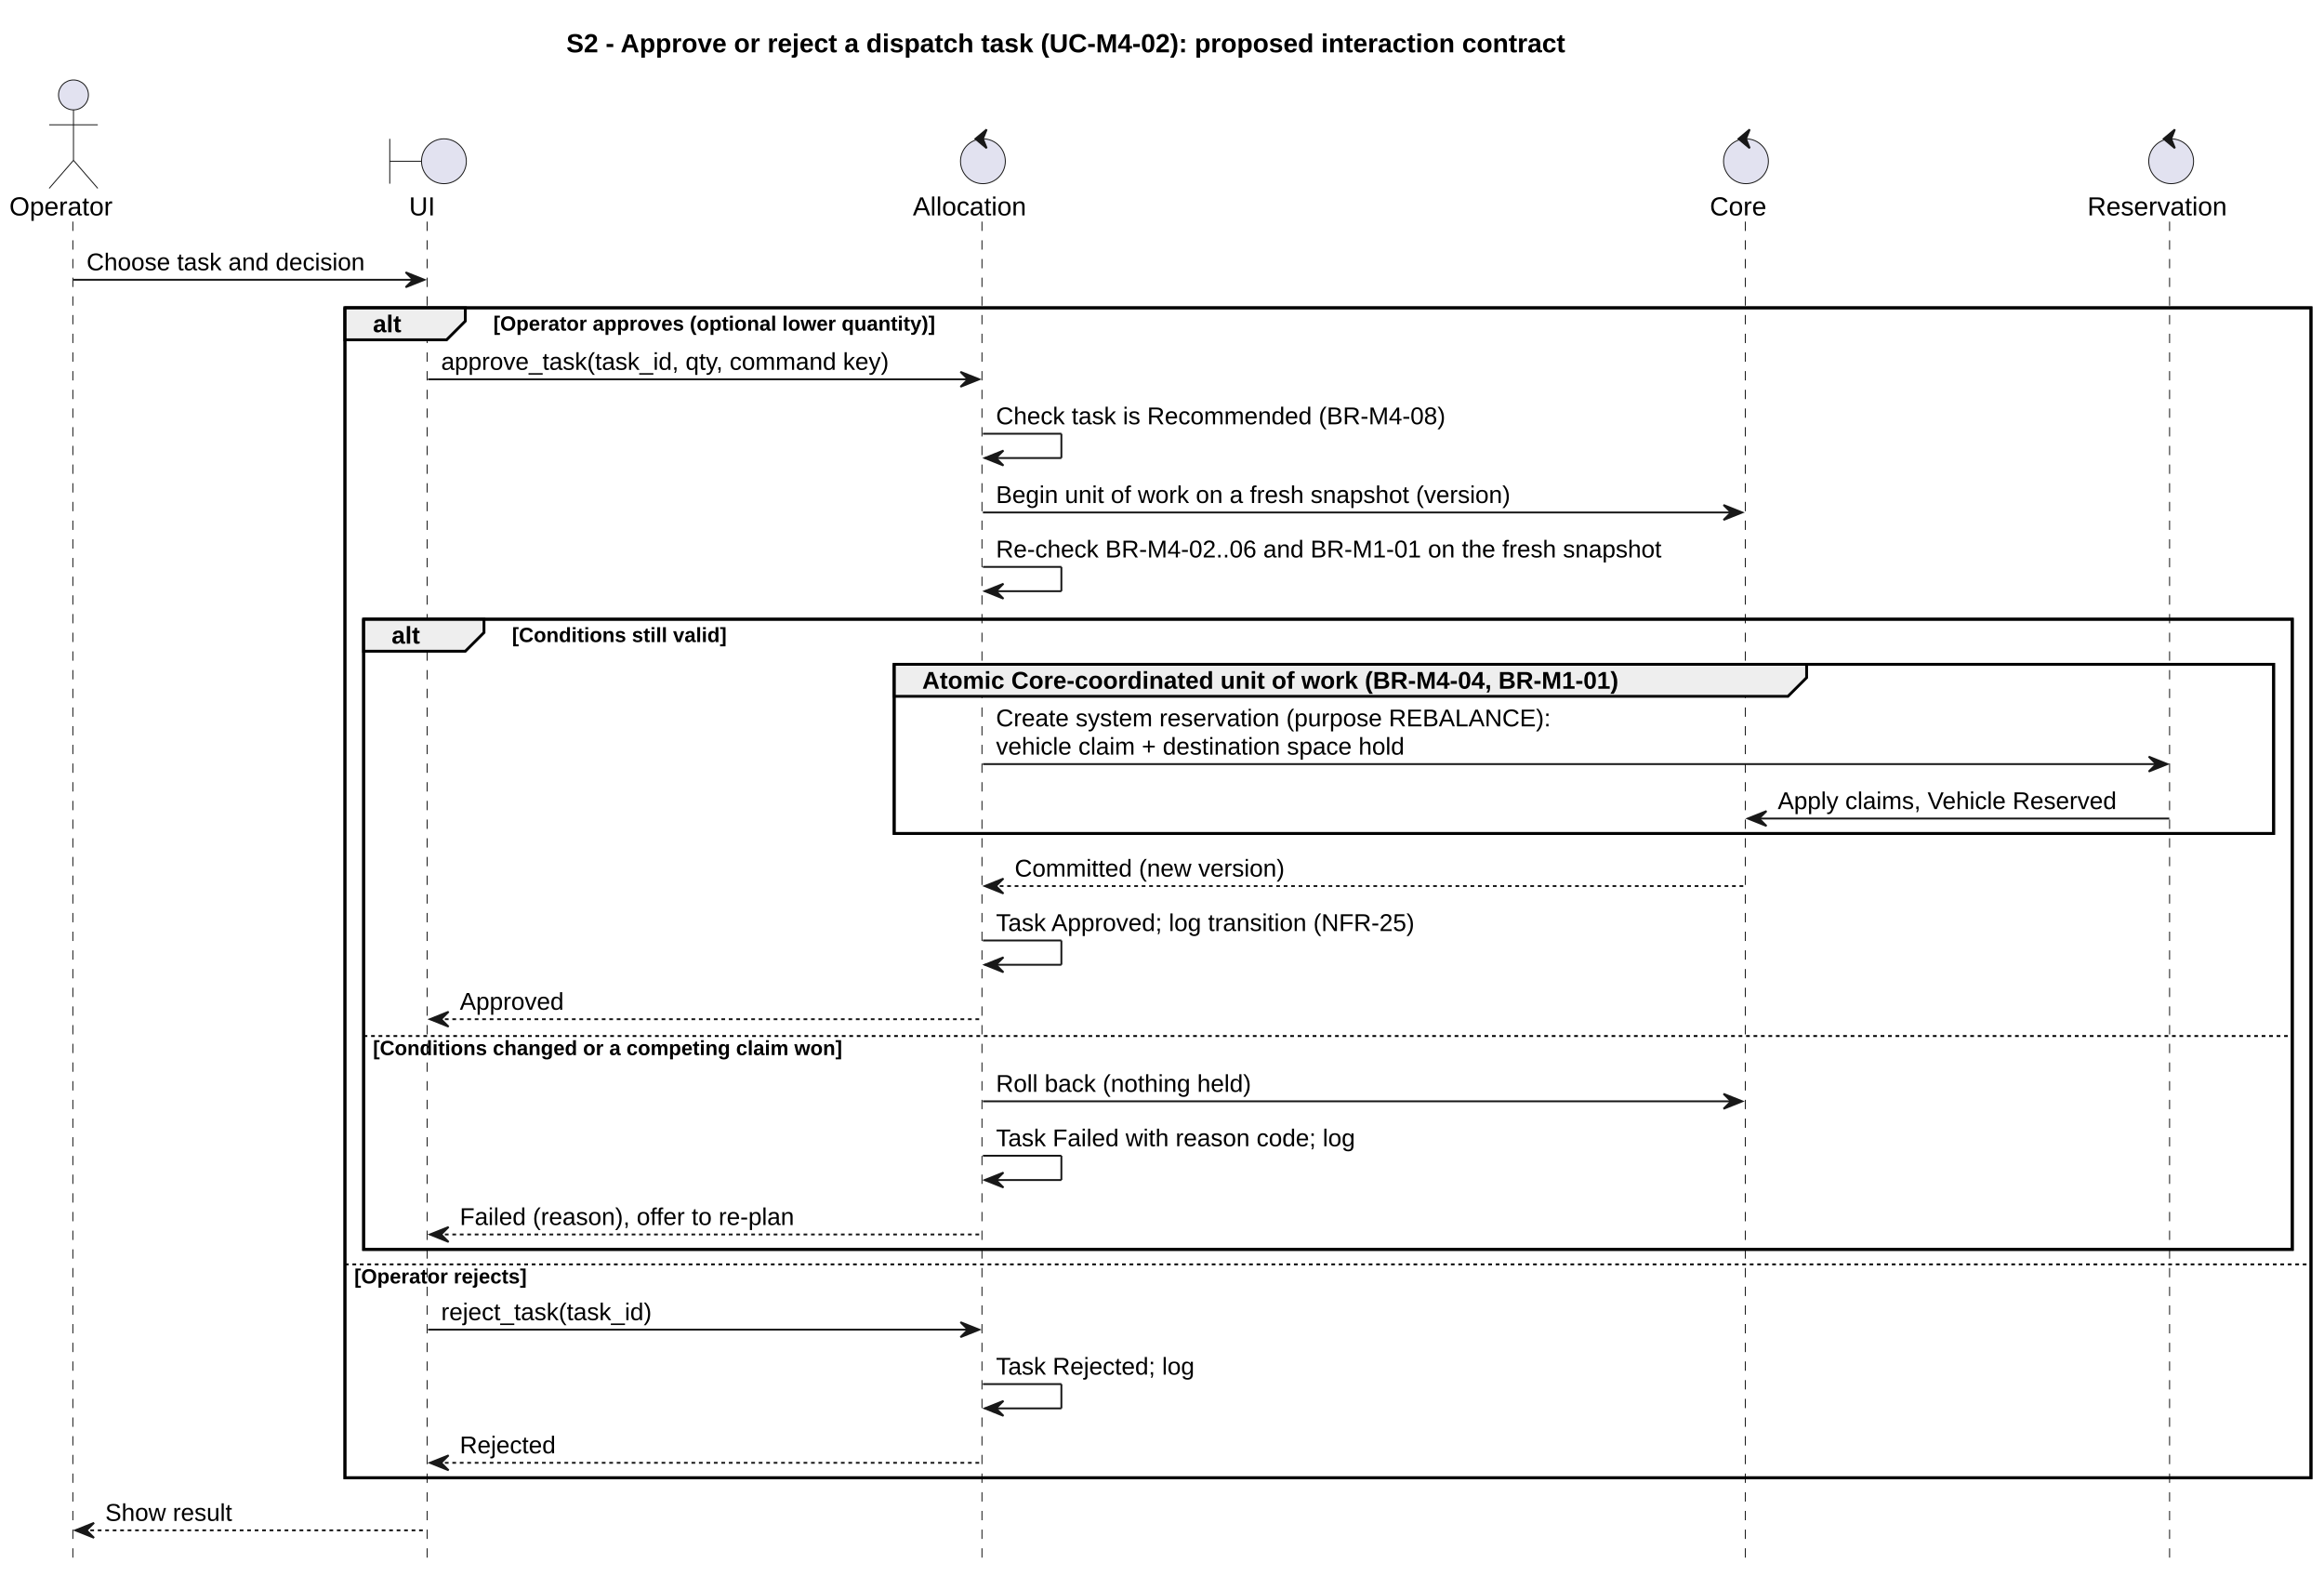
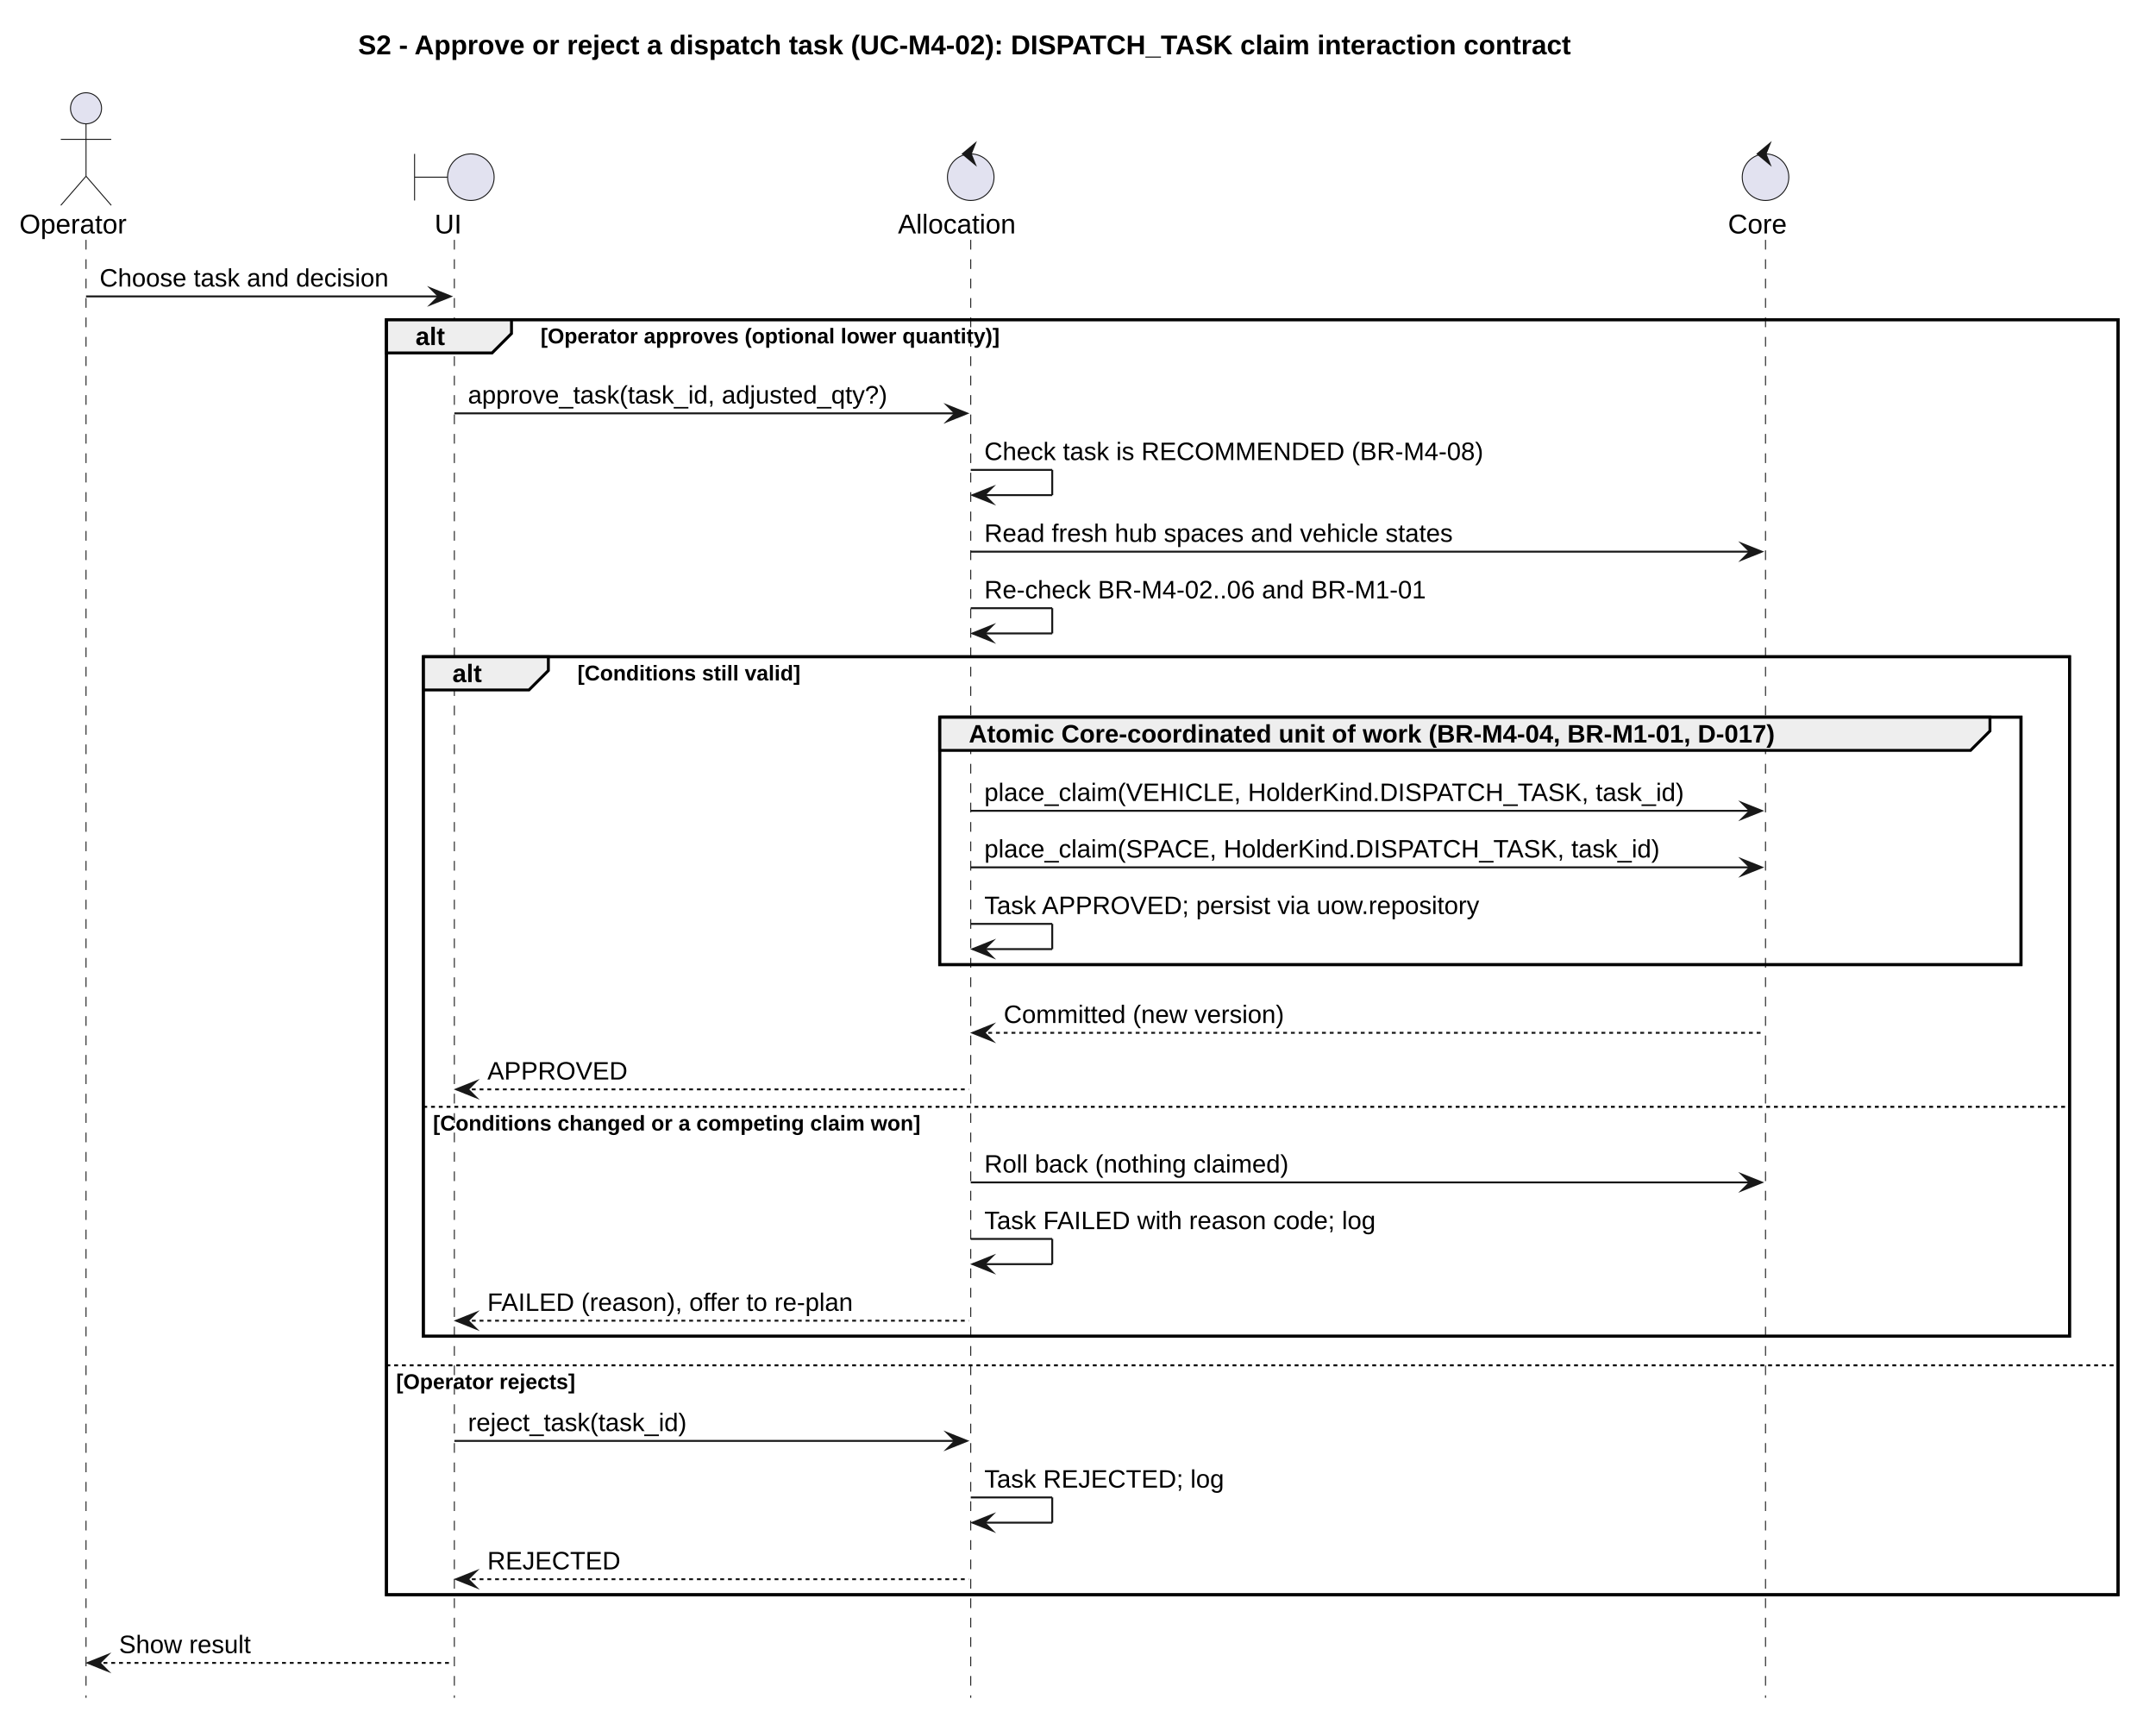
- <svg xmlns="http://www.w3.org/2000/svg" contentStyleType="text/css" height="843px" preserveAspectRatio="none" style="width:1244px;height:843px;background:#FFFFFF;" version="1.1" viewBox="0 0 1244 843" width="1244px" zoomAndPan="magnify">
+ <svg xmlns="http://www.w3.org/2000/svg" version="1.1" data-diagram-type="SEQUENCE" style="width:1111px;height:885px;background:#FFFFFF;" width="1111px" height="885px" viewBox="0 0 1111 885" zoomAndPan="magnify" preserveAspectRatio="none" contentStyleType="text/css">
  <defs />
-   <g>
-     <text fill="#000000" font-family="Arial" font-size="14" font-weight="bold" lengthAdjust="spacing" textLength="639.734" x="303.146" y="27.995">S2 - Approve or reject a dispatch task (UC-M4-02): proposed interaction contract</text>
-     <rect fill="none" height="626.133" style="stroke:#000000;stroke-width:1.5;" width="1052.394" x="184.633" y="164.727" />
-     <rect fill="none" height="337.266" style="stroke:#000000;stroke-width:1.5;" width="1032.394" x="194.633" y="331.391" />
-     <rect fill="none" height="90.531" style="stroke:#000000;stroke-width:1.5;" width="738.395" x="478.632" y="355.523" />
-     <line style="stroke:#181818;stroke-width:0.5;stroke-dasharray:5.0,5.0;" x1="39" x2="39" y1="118.594" y2="836.992" />
-     <line style="stroke:#181818;stroke-width:0.5;stroke-dasharray:5.0,5.0;" x1="228.633" x2="228.633" y1="118.594" y2="836.992" />
-     <line style="stroke:#181818;stroke-width:0.5;stroke-dasharray:5.0,5.0;" x1="525.632" x2="525.632" y1="118.594" y2="836.992" />
-     <line style="stroke:#181818;stroke-width:0.5;stroke-dasharray:5.0,5.0;" x1="934.234" x2="934.234" y1="118.594" y2="836.992" />
-     <line style="stroke:#181818;stroke-width:0.5;stroke-dasharray:5.0,5.0;" x1="1161.341" x2="1161.341" y1="118.594" y2="836.992" />
-     <text fill="#000000" font-family="Arial" font-size="14" lengthAdjust="spacing" textLength="62.665" x="5" y="115.292">Operator</text>
-     <ellipse cx="39.333" cy="50.797" fill="#E2E2F0" rx="8" ry="8" style="stroke:#181818;stroke-width:0.5;" />
-     <path d="M39.333,58.797 L39.333,85.797 M26.332,66.797 L52.333,66.797 M39.333,85.797 L26.332,100.797 M39.333,85.797 L52.333,100.797 " fill="none" style="stroke:#181818;stroke-width:0.5;" />
-     <text fill="#000000" font-family="Arial" font-size="14" lengthAdjust="spacing" textLength="14.376" x="218.945" y="115.292">UI</text>
-     <path d="M208.633,74.297 L208.633,98.297 M208.633,86.297 L225.633,86.297 " fill="none" style="stroke:#181818;stroke-width:0.5;" />
-     <ellipse cx="237.633" cy="86.297" fill="#E2E2F0" rx="12" ry="12" style="stroke:#181818;stroke-width:0.5;" />
-     <text fill="#000000" font-family="Arial" font-size="14" lengthAdjust="spacing" textLength="69.016" x="488.632" y="115.292">Allocation</text>
-     <ellipse cx="526.14" cy="86.297" fill="#E2E2F0" rx="12" ry="12" style="stroke:#181818;stroke-width:0.5;" />
-     <polygon fill="#181818" points="522.14,74.297,528.14,69.297,526.14,74.297,528.14,79.297,522.14,74.297" style="stroke:#181818;stroke-width:1.0;" />
-     <text fill="#000000" font-family="Arial" font-size="14" lengthAdjust="spacing" textLength="32.71" x="915.234" y="115.292">Core</text>
-     <ellipse cx="934.589" cy="86.297" fill="#E2E2F0" rx="12" ry="12" style="stroke:#181818;stroke-width:0.5;" />
-     <polygon fill="#181818" points="930.589,74.297,936.589,69.297,934.589,74.297,936.589,79.297,930.589,74.297" style="stroke:#181818;stroke-width:1.0;" />
-     <text fill="#000000" font-family="Arial" font-size="14" lengthAdjust="spacing" textLength="83.686" x="1117.341" y="115.292">Reservation</text>
-     <ellipse cx="1162.184" cy="86.297" fill="#E2E2F0" rx="12" ry="12" style="stroke:#181818;stroke-width:0.5;" />
-     <polygon fill="#181818" points="1158.184,74.297,1164.184,69.297,1162.184,74.297,1164.184,79.297,1158.184,74.297" style="stroke:#181818;stroke-width:1.0;" />
-     <polygon fill="#181818" points="217.133,145.727,227.133,149.727,217.133,153.727,221.133,149.727" style="stroke:#181818;stroke-width:1.0;" />
-     <line style="stroke:#181818;stroke-width:1.0;" x1="39.333" x2="223.133" y1="149.727" y2="149.727" />
-     <text fill="#000000" font-family="Arial" font-size="13" lengthAdjust="spacing" textLength="165.801" x="46.333" y="144.661">Choose task and decision</text>
-     <path d="M184.633,164.727 L249.076,164.727 L249.076,171.859 L239.076,181.859 L184.633,181.859 L184.633,164.727 " fill="#EEEEEE" style="stroke:#000000;stroke-width:1.5;" />
-     <rect fill="none" height="626.133" style="stroke:#000000;stroke-width:1.5;" width="1052.394" x="184.633" y="164.727" />
-     <text fill="#000000" font-family="Arial" font-size="13" font-weight="bold" lengthAdjust="spacing" textLength="19.443" x="199.633" y="177.793">alt</text>
-     <text fill="#000000" font-family="Arial" font-size="11" font-weight="bold" lengthAdjust="spacing" textLength="286.365" x="264.076" y="176.937">[Operator approves (optional lower quantity)]</text>
-     <polygon fill="#181818" points="514.14,198.992,524.14,202.992,514.14,206.992,518.14,202.992" style="stroke:#181818;stroke-width:1.0;" />
-     <line style="stroke:#181818;stroke-width:1.0;" x1="229.133" x2="520.14" y1="202.992" y2="202.992" />
-     <text fill="#000000" font-family="Arial" font-size="13" lengthAdjust="spacing" textLength="273.006" x="236.133" y="197.926">approve_task(task_id, qty, command key)</text>
-     <line style="stroke:#181818;stroke-width:1.0;" x1="526.14" x2="568.14" y1="232.125" y2="232.125" />
-     <line style="stroke:#181818;stroke-width:1.0;" x1="568.14" x2="568.14" y1="232.125" y2="245.125" />
-     <line style="stroke:#181818;stroke-width:1.0;" x1="527.14" x2="568.14" y1="245.125" y2="245.125" />
-     <polygon fill="#181818" points="537.14,241.125,527.14,245.125,537.14,249.125,533.14,245.125" style="stroke:#181818;stroke-width:1.0;" />
-     <text fill="#000000" font-family="Arial" font-size="13" lengthAdjust="spacing" textLength="265.973" x="533.14" y="227.059">Check task is Recommended (BR-M4-08)</text>
-     <polygon fill="#181818" points="922.589,270.258,932.589,274.258,922.589,278.258,926.589,274.258" style="stroke:#181818;stroke-width:1.0;" />
-     <line style="stroke:#181818;stroke-width:1.0;" x1="526.14" x2="928.589" y1="274.258" y2="274.258" />
-     <text fill="#000000" font-family="Arial" font-size="13" lengthAdjust="spacing" textLength="313.397" x="533.14" y="269.192">Begin unit of work on a fresh snapshot (version)</text>
-     <line style="stroke:#181818;stroke-width:1.0;" x1="526.14" x2="568.14" y1="303.391" y2="303.391" />
-     <line style="stroke:#181818;stroke-width:1.0;" x1="568.14" x2="568.14" y1="303.391" y2="316.391" />
-     <line style="stroke:#181818;stroke-width:1.0;" x1="527.14" x2="568.14" y1="316.391" y2="316.391" />
-     <polygon fill="#181818" points="537.14,312.391,527.14,316.391,537.14,320.391,533.14,316.391" style="stroke:#181818;stroke-width:1.0;" />
-     <text fill="#000000" font-family="Arial" font-size="13" lengthAdjust="spacing" textLength="394.45" x="533.14" y="298.325">Re-check BR-M4-02..06 and BR-M1-01 on the fresh snapshot</text>
-     <path d="M194.633,331.391 L259.076,331.391 L259.076,338.523 L249.076,348.523 L194.633,348.523 L194.633,331.391 " fill="#EEEEEE" style="stroke:#000000;stroke-width:1.5;" />
-     <rect fill="none" height="337.266" style="stroke:#000000;stroke-width:1.5;" width="1032.394" x="194.633" y="331.391" />
-     <text fill="#000000" font-family="Arial" font-size="13" font-weight="bold" lengthAdjust="spacing" textLength="19.443" x="209.633" y="344.457">alt</text>
-     <text fill="#000000" font-family="Arial" font-size="11" font-weight="bold" lengthAdjust="spacing" textLength="136.909" x="274.076" y="343.601">[Conditions still valid]</text>
-     <path d="M478.632,355.523 L967.054,355.523 L967.054,362.656 L957.054,372.656 L478.632,372.656 L478.632,355.523 " fill="#EEEEEE" style="stroke:#000000;stroke-width:1.5;" />
-     <rect fill="none" height="90.531" style="stroke:#000000;stroke-width:1.5;" width="738.395" x="478.632" y="355.523" />
-     <text fill="#000000" font-family="Arial" font-size="13" font-weight="bold" lengthAdjust="spacing" textLength="443.422" x="493.632" y="368.59">Atomic Core-coordinated unit of work (BR-M4-04, BR-M1-01)</text>
-     <polygon fill="#181818" points="1150.184,404.922,1160.184,408.922,1150.184,412.922,1154.184,408.922" style="stroke:#181818;stroke-width:1.0;" />
-     <line style="stroke:#181818;stroke-width:1.0;" x1="526.14" x2="1156.184" y1="408.922" y2="408.922" />
-     <text fill="#000000" font-family="Arial" font-size="13" lengthAdjust="spacing" textLength="326.574" x="533.14" y="388.723">Create system reservation (purpose REBALANCE):</text>
-     <text fill="#000000" font-family="Arial" font-size="13" lengthAdjust="spacing" textLength="251.888" x="533.14" y="403.856">vehicle claim + destination space hold</text>
-     <polygon fill="#181818" points="945.589,434.055,935.589,438.055,945.589,442.055,941.589,438.055" style="stroke:#181818;stroke-width:1.0;" />
-     <line style="stroke:#181818;stroke-width:1.0;" x1="939.589" x2="1161.184" y1="438.055" y2="438.055" />
-     <text fill="#000000" font-family="Arial" font-size="13" lengthAdjust="spacing" textLength="203.595" x="951.589" y="432.989">Apply claims, Vehicle Reserved</text>
-     <polygon fill="#181818" points="537.14,470.188,527.14,474.188,537.14,478.188,533.14,474.188" style="stroke:#181818;stroke-width:1.0;" />
-     <line style="stroke:#181818;stroke-width:1.0;stroke-dasharray:2.0,2.0;" x1="531.14" x2="933.589" y1="474.188" y2="474.188" />
-     <text fill="#000000" font-family="Arial" font-size="13" lengthAdjust="spacing" textLength="165.306" x="543.14" y="469.122">Committed (new version)</text>
-     <line style="stroke:#181818;stroke-width:1.0;" x1="526.14" x2="568.14" y1="503.32" y2="503.32" />
-     <line style="stroke:#181818;stroke-width:1.0;" x1="568.14" x2="568.14" y1="503.32" y2="516.32" />
-     <line style="stroke:#181818;stroke-width:1.0;" x1="527.14" x2="568.14" y1="516.32" y2="516.32" />
-     <polygon fill="#181818" points="537.14,512.32,527.14,516.32,537.14,520.32,533.14,516.32" style="stroke:#181818;stroke-width:1.0;" />
-     <text fill="#000000" font-family="Arial" font-size="13" lengthAdjust="spacing" textLength="253.119" x="533.14" y="498.254">Task Approved; log transition (NFR-25)</text>
-     <polygon fill="#181818" points="240.133,541.453,230.133,545.453,240.133,549.453,236.133,545.453" style="stroke:#181818;stroke-width:1.0;" />
-     <line style="stroke:#181818;stroke-width:1.0;stroke-dasharray:2.0,2.0;" x1="234.133" x2="525.14" y1="545.453" y2="545.453" />
-     <text fill="#000000" font-family="Arial" font-size="13" lengthAdjust="spacing" textLength="62.639" x="246.133" y="540.387">Approved</text>
-     <line style="stroke:#000000;stroke-width:1.0;stroke-dasharray:2.0,2.0;" x1="194.633" x2="1227.027" y1="554.453" y2="554.453" />
-     <text fill="#000000" font-family="Arial" font-size="11" font-weight="bold" lengthAdjust="spacing" textLength="296.425" x="199.633" y="564.664">[Conditions changed or a competing claim won]</text>
-     <polygon fill="#181818" points="922.589,585.391,932.589,589.391,922.589,593.391,926.589,589.391" style="stroke:#181818;stroke-width:1.0;" />
-     <line style="stroke:#181818;stroke-width:1.0;" x1="526.14" x2="928.589" y1="589.391" y2="589.391" />
-     <text fill="#000000" font-family="Arial" font-size="13" lengthAdjust="spacing" textLength="155.378" x="533.14" y="584.325">Roll back (nothing held)</text>
-     <line style="stroke:#181818;stroke-width:1.0;" x1="526.14" x2="568.14" y1="618.523" y2="618.523" />
-     <line style="stroke:#181818;stroke-width:1.0;" x1="568.14" x2="568.14" y1="618.523" y2="631.523" />
-     <line style="stroke:#181818;stroke-width:1.0;" x1="527.14" x2="568.14" y1="631.523" y2="631.523" />
-     <polygon fill="#181818" points="537.14,627.523,527.14,631.523,537.14,635.523,533.14,631.523" style="stroke:#181818;stroke-width:1.0;" />
-     <text fill="#000000" font-family="Arial" font-size="13" lengthAdjust="spacing" textLength="217.191" x="533.14" y="613.457">Task Failed with reason code; log</text>
-     <polygon fill="#181818" points="240.133,656.656,230.133,660.656,240.133,664.656,236.133,660.656" style="stroke:#181818;stroke-width:1.0;" />
-     <line style="stroke:#181818;stroke-width:1.0;stroke-dasharray:2.0,2.0;" x1="234.133" x2="525.14" y1="660.656" y2="660.656" />
-     <text fill="#000000" font-family="Arial" font-size="13" lengthAdjust="spacing" textLength="203.601" x="246.133" y="655.59">Failed (reason), offer to re-plan</text>
-     <line style="stroke:#000000;stroke-width:1.0;stroke-dasharray:2.0,2.0;" x1="184.633" x2="1237.027" y1="676.656" y2="676.656" />
-     <text fill="#000000" font-family="Arial" font-size="11" font-weight="bold" lengthAdjust="spacing" textLength="112.1" x="189.633" y="686.867">[Operator rejects]</text>
-     <polygon fill="#181818" points="514.14,707.594,524.14,711.594,514.14,715.594,518.14,711.594" style="stroke:#181818;stroke-width:1.0;" />
-     <line style="stroke:#181818;stroke-width:1.0;" x1="229.133" x2="520.14" y1="711.594" y2="711.594" />
-     <text fill="#000000" font-family="Arial" font-size="13" lengthAdjust="spacing" textLength="126.934" x="236.133" y="706.528">reject_task(task_id)</text>
-     <line style="stroke:#181818;stroke-width:1.0;" x1="526.14" x2="568.14" y1="740.727" y2="740.727" />
-     <line style="stroke:#181818;stroke-width:1.0;" x1="568.14" x2="568.14" y1="740.727" y2="753.727" />
-     <line style="stroke:#181818;stroke-width:1.0;" x1="527.14" x2="568.14" y1="753.727" y2="753.727" />
-     <polygon fill="#181818" points="537.14,749.727,527.14,753.727,537.14,757.727,533.14,753.727" style="stroke:#181818;stroke-width:1.0;" />
-     <text fill="#000000" font-family="Arial" font-size="13" lengthAdjust="spacing" textLength="119.806" x="533.14" y="735.661">Task Rejected; log</text>
-     <polygon fill="#181818" points="240.133,778.859,230.133,782.859,240.133,786.859,236.133,782.859" style="stroke:#181818;stroke-width:1.0;" />
-     <line style="stroke:#181818;stroke-width:1.0;stroke-dasharray:2.0,2.0;" x1="234.133" x2="525.14" y1="782.859" y2="782.859" />
-     <text fill="#000000" font-family="Arial" font-size="13" lengthAdjust="spacing" textLength="57.135" x="246.133" y="777.793">Rejected</text>
-     <polygon fill="#181818" points="50.333,814.992,40.333,818.992,50.333,822.992,46.333,818.992" style="stroke:#181818;stroke-width:1.0;" />
-     <line style="stroke:#181818;stroke-width:1.0;stroke-dasharray:2.0,2.0;" x1="44.333" x2="228.133" y1="818.992" y2="818.992" />
-     <text fill="#000000" font-family="Arial" font-size="13" lengthAdjust="spacing" textLength="76.273" x="56.333" y="813.926">Show result</text>
+   <g font-family="sans-serif" lengthAdjust="spacing">
+     <g class="title" data-source-line="1">
+       <text x="184.531" y="27.995" fill="#000" font-size="14" textLength="740.373" font-weight="700" font-family="Arial">S2 - Approve or reject a dispatch task (UC-M4-02): DISPATCH_TASK claim interaction contract</text>
+     </g>
+     <rect x="199.133" y="164.727" width="892.302" height="657" fill="none" style="stroke:#000;stroke-width:1.5;" />
+     <rect x="218.133" y="338.391" width="848.302" height="350.133" fill="none" style="stroke:#000;stroke-width:1.5;" />
+     <rect x="484.227" y="369.523" width="557.209" height="127.531" fill="none" style="stroke:#000;stroke-width:1.5;" />
+     <g class="participant-lifeline" data-qualified-name="Operator" data-entity-uid="part1" id="part1-lifeline" data-source-line="5">
+       <g>
+         <rect x="40.833" y="123.594" width="8" height="751.266" fill="#000" fill-opacity="0" />
+         <line x1="44.333" y1="123.594" x2="44.333" y2="874.859" style="stroke:#181818;stroke-width:0.5;stroke-dasharray:5,5;" />
+       </g>
+     </g>
+     <g class="participant-lifeline" data-qualified-name="UI" data-entity-uid="part2" id="part2-lifeline" data-source-line="6">
+       <g>
+         <rect x="230.633" y="123.594" width="8" height="751.266" fill="#000" fill-opacity="0" />
+         <line x1="234.133" y1="123.594" x2="234.133" y2="874.859" style="stroke:#181818;stroke-width:0.5;stroke-dasharray:5,5;" />
+       </g>
+     </g>
+     <g class="participant-lifeline" data-qualified-name="Allocation" data-entity-uid="part3" id="part3-lifeline" data-source-line="7">
+       <g>
+         <rect x="496.727" y="123.594" width="8" height="751.266" fill="#000" fill-opacity="0" />
+         <line x1="500.227" y1="123.594" x2="500.227" y2="874.859" style="stroke:#181818;stroke-width:0.5;stroke-dasharray:5,5;" />
+       </g>
+     </g>
+     <g class="participant-lifeline" data-qualified-name="Core" data-entity-uid="part4" id="part4-lifeline" data-source-line="8">
+       <g>
+         <rect x="906.283" y="123.594" width="8" height="751.266" fill="#000" fill-opacity="0" />
+         <line x1="909.783" y1="123.594" x2="909.783" y2="874.859" style="stroke:#181818;stroke-width:0.5;stroke-dasharray:5,5;" />
+       </g>
+     </g>
+     <g class="participant participant-head" data-qualified-name="Operator" data-entity-uid="part1" id="part1-head" data-source-line="5">
+       <text x="10" y="120.292" fill="#000" font-size="14" textLength="62.665" font-family="Arial">Operator</text>
+       <ellipse cx="44.333" cy="55.797" rx="8" ry="8" fill="#E2E2F0" style="stroke:#181818;stroke-width:0.5;" />
+       <path d="M44.333,63.797 L44.333,90.797 M31.333,71.797 L57.333,71.797 M44.333,90.797 L31.333,105.797 M44.333,90.797 L57.333,105.797" style="stroke:#181818;stroke-width:0.5;" fill="none" />
+     </g>
+     <g class="participant participant-head" data-qualified-name="UI" data-entity-uid="part2" id="part2-head" data-source-line="6">
+       <text x="223.945" y="120.292" fill="#000" font-size="14" textLength="14.376" font-family="Arial">UI</text>
+       <path d="M213.633,79.297 L213.633,103.297 M213.633,91.297 L230.633,91.297" style="stroke:#181818;stroke-width:0.5;" fill="none" />
+       <ellipse cx="242.633" cy="91.297" rx="12" ry="12" fill="#E2E2F0" style="stroke:#181818;stroke-width:0.5;" />
+     </g>
+     <g class="participant participant-head" data-qualified-name="Allocation" data-entity-uid="part3" id="part3-head" data-source-line="7">
+       <text x="462.719" y="120.292" fill="#000" font-size="14" textLength="69.016" font-family="Arial">Allocation</text>
+       <ellipse cx="500.227" cy="91.297" rx="12" ry="12" fill="#E2E2F0" style="stroke:#181818;stroke-width:0.5;" />
+       <polygon points="496.227,79.297,502.227,74.297,500.227,79.297,502.227,84.297,496.227,79.297" fill="#181818" style="stroke:#181818;stroke-width:1;stroke-linejoin:miter;stroke-miterlimit:10;" />
+     </g>
+     <g class="participant participant-head" data-qualified-name="Core" data-entity-uid="part4" id="part4-head" data-source-line="8">
+       <text x="890.428" y="120.292" fill="#000" font-size="14" textLength="32.71" font-family="Arial">Core</text>
+       <ellipse cx="909.783" cy="91.297" rx="12" ry="12" fill="#E2E2F0" style="stroke:#181818;stroke-width:0.5;" />
+       <polygon points="905.783,79.297,911.783,74.297,909.783,79.297,911.783,84.297,905.783,79.297" fill="#181818" style="stroke:#181818;stroke-width:1;stroke-linejoin:miter;stroke-miterlimit:10;" />
+     </g>
+     <g class="message" data-entity-1="part1" data-entity-2="part2" id="msg1" data-source-line="9">
+       <polygon points="222.133,148.727,232.133,152.727,222.133,156.727,226.133,152.727" fill="#181818" style="stroke:#181818;stroke-width:1;stroke-linejoin:miter;stroke-miterlimit:10;" />
+       <line x1="44.333" y1="152.727" x2="228.133" y2="152.727" style="stroke:#181818;stroke-width:1;" />
+       <text x="51.333" y="147.661" fill="#000" font-size="13" textLength="165.801" font-family="Arial">Choose task and decision</text>
+     </g>
+     <path d="M199.133,164.727 L263.576,164.727 L263.576,171.859 L253.576,181.859 L199.133,181.859 L199.133,164.727" style="stroke:#000;stroke-width:1.5;" fill="#EEE" />
+     <rect x="199.133" y="164.727" width="892.302" height="657" fill="none" style="stroke:#000;stroke-width:1.5;" />
+     <text x="214.133" y="177.793" fill="#000" font-size="13" textLength="19.443" font-weight="700" font-family="Arial">alt</text>
+     <text x="278.576" y="176.937" fill="#000" font-size="11" textLength="286.365" font-weight="700" font-family="Arial">[Operator approves (optional lower quantity)]</text>
+     <g class="message" data-entity-1="part2" data-entity-2="part3" id="msg2" data-source-line="11">
+       <polygon points="488.227,208.992,498.227,212.992,488.227,216.992,492.227,212.992" fill="#181818" style="stroke:#181818;stroke-width:1;stroke-linejoin:miter;stroke-miterlimit:10;" />
+       <line x1="234.133" y1="212.992" x2="494.227" y2="212.992" style="stroke:#181818;stroke-width:1;" />
+       <text x="241.133" y="207.926" fill="#000" font-size="13" textLength="242.093" font-family="Arial">approve_task(task_id, adjusted_qty?)</text>
+     </g>
+     <g class="message" data-entity-1="part3" data-entity-2="part3" id="msg3" data-source-line="12">
+       <line x1="500.227" y1="242.125" x2="542.227" y2="242.125" style="stroke:#181818;stroke-width:1;" />
+       <line x1="542.227" y1="242.125" x2="542.227" y2="255.125" style="stroke:#181818;stroke-width:1;" />
+       <line x1="501.227" y1="255.125" x2="542.227" y2="255.125" style="stroke:#181818;stroke-width:1;" />
+       <polygon points="511.227,251.125,501.227,255.125,511.227,259.125,507.227,255.125" fill="#181818" style="stroke:#181818;stroke-width:1;stroke-linejoin:miter;stroke-miterlimit:10;" />
+       <text x="507.227" y="237.059" fill="#000" font-size="13" textLength="272.937" font-family="Arial">Check task is RECOMMENDED (BR-M4-08)</text>
+     </g>
+     <g class="message" data-entity-1="part3" data-entity-2="part4" id="msg4" data-source-line="13">
+       <polygon points="897.783,280.258,907.783,284.258,897.783,288.258,901.783,284.258" fill="#181818" style="stroke:#181818;stroke-width:1;stroke-linejoin:miter;stroke-miterlimit:10;" />
+       <line x1="500.227" y1="284.258" x2="903.783" y2="284.258" style="stroke:#181818;stroke-width:1;" />
+       <text x="507.227" y="279.192" fill="#000" font-size="13" textLength="271.077" font-family="Arial">Read fresh hub spaces and vehicle states</text>
+     </g>
+     <g class="message" data-entity-1="part3" data-entity-2="part3" id="msg5" data-source-line="14">
+       <line x1="500.227" y1="313.391" x2="542.227" y2="313.391" style="stroke:#181818;stroke-width:1;" />
+       <line x1="542.227" y1="313.391" x2="542.227" y2="326.391" style="stroke:#181818;stroke-width:1;" />
+       <line x1="501.227" y1="326.391" x2="542.227" y2="326.391" style="stroke:#181818;stroke-width:1;" />
+       <polygon points="511.227,322.391,501.227,326.391,511.227,330.391,507.227,326.391" fill="#181818" style="stroke:#181818;stroke-width:1;stroke-linejoin:miter;stroke-miterlimit:10;" />
+       <text x="507.227" y="308.325" fill="#000" font-size="13" textLength="248.168" font-family="Arial">Re-check BR-M4-02..06 and BR-M1-01</text>
+     </g>
+     <path d="M218.133,338.391 L282.576,338.391 L282.576,345.523 L272.576,355.523 L218.133,355.523 L218.133,338.391" style="stroke:#000;stroke-width:1.5;" fill="#EEE" />
+     <rect x="218.133" y="338.391" width="848.302" height="350.133" fill="none" style="stroke:#000;stroke-width:1.5;" />
+     <text x="233.133" y="351.458" fill="#000" font-size="13" textLength="19.443" font-weight="700" font-family="Arial">alt</text>
+     <text x="297.576" y="350.601" fill="#000" font-size="11" textLength="136.909" font-weight="700" font-family="Arial">[Conditions still valid]</text>
+     <path d="M484.227,369.523 L1025.436,369.523 L1025.436,376.656 L1015.436,386.656 L484.227,386.656 L484.227,369.523" style="stroke:#000;stroke-width:1.5;" fill="#EEE" />
+     <rect x="484.227" y="369.523" width="557.209" height="127.531" fill="none" style="stroke:#000;stroke-width:1.5;" />
+     <text x="499.227" y="382.59" fill="#000" font-size="13" textLength="496.209" font-weight="700" font-family="Arial">Atomic Core-coordinated unit of work (BR-M4-04, BR-M1-01, D-017)</text>
+     <g class="message" data-entity-1="part3" data-entity-2="part4" id="msg6" data-source-line="17">
+       <polygon points="897.783,413.789,907.783,417.789,897.783,421.789,901.783,417.789" fill="#181818" style="stroke:#181818;stroke-width:1;stroke-linejoin:miter;stroke-miterlimit:10;" />
+       <line x1="500.227" y1="417.789" x2="903.783" y2="417.789" style="stroke:#181818;stroke-width:1;" />
+       <text x="507.227" y="412.723" fill="#000" font-size="13" textLength="385.557" font-family="Arial">place_claim(VEHICLE, HolderKind.DISPATCH_TASK, task_id)</text>
+     </g>
+     <g class="message" data-entity-1="part3" data-entity-2="part4" id="msg7" data-source-line="18">
+       <polygon points="897.783,442.922,907.783,446.922,897.783,450.922,901.783,446.922" fill="#181818" style="stroke:#181818;stroke-width:1;stroke-linejoin:miter;stroke-miterlimit:10;" />
+       <line x1="500.227" y1="446.922" x2="903.783" y2="446.922" style="stroke:#181818;stroke-width:1;" />
+       <text x="507.227" y="441.856" fill="#000" font-size="13" textLength="372.582" font-family="Arial">place_claim(SPACE, HolderKind.DISPATCH_TASK, task_id)</text>
+     </g>
+     <g class="message" data-entity-1="part3" data-entity-2="part3" id="msg8" data-source-line="19">
+       <line x1="500.227" y1="476.055" x2="542.227" y2="476.055" style="stroke:#181818;stroke-width:1;" />
+       <line x1="542.227" y1="476.055" x2="542.227" y2="489.055" style="stroke:#181818;stroke-width:1;" />
+       <line x1="501.227" y1="489.055" x2="542.227" y2="489.055" style="stroke:#181818;stroke-width:1;" />
+       <polygon points="511.227,485.055,501.227,489.055,511.227,493.055,507.227,489.055" fill="#181818" style="stroke:#181818;stroke-width:1;stroke-linejoin:miter;stroke-miterlimit:10;" />
+       <text x="507.227" y="470.989" fill="#000" font-size="13" textLength="282.172" font-family="Arial">Task APPROVED; persist via uow.repository</text>
+     </g>
+     <g class="message" data-entity-1="part4" data-entity-2="part3" id="msg9" data-source-line="21">
+       <polygon points="511.227,528.188,501.227,532.188,511.227,536.188,507.227,532.188" fill="#181818" style="stroke:#181818;stroke-width:1;stroke-linejoin:miter;stroke-miterlimit:10;" />
+       <line x1="505.227" y1="532.188" x2="908.783" y2="532.188" style="stroke:#181818;stroke-width:1;stroke-dasharray:2,2;" />
+       <text x="517.227" y="527.122" fill="#000" font-size="13" textLength="165.306" font-family="Arial">Committed (new version)</text>
+     </g>
+     <g class="message" data-entity-1="part3" data-entity-2="part2" id="msg10" data-source-line="22">
+       <polygon points="245.133,557.32,235.133,561.32,245.133,565.32,241.133,561.32" fill="#181818" style="stroke:#181818;stroke-width:1;stroke-linejoin:miter;stroke-miterlimit:10;" />
+       <line x1="239.133" y1="561.32" x2="499.227" y2="561.32" style="stroke:#181818;stroke-width:1;stroke-dasharray:2,2;" />
+       <text x="251.133" y="556.254" fill="#000" font-size="13" textLength="70.954" font-family="Arial">APPROVED</text>
+     </g>
+     <line x1="218.133" y1="570.32" x2="1066.436" y2="570.32" style="stroke:#000;stroke-width:1;stroke-dasharray:2,2;" />
+     <text x="223.133" y="582.531" fill="#000" font-size="11" textLength="296.425" font-weight="700" font-family="Arial">[Conditions changed or a competing claim won]</text>
+     <g class="message" data-entity-1="part3" data-entity-2="part4" id="msg11" data-source-line="24">
+       <polygon points="897.783,605.258,907.783,609.258,897.783,613.258,901.783,609.258" fill="#181818" style="stroke:#181818;stroke-width:1;stroke-linejoin:miter;stroke-miterlimit:10;" />
+       <line x1="500.227" y1="609.258" x2="903.783" y2="609.258" style="stroke:#181818;stroke-width:1;" />
+       <text x="507.227" y="604.192" fill="#000" font-size="13" textLength="178.528" font-family="Arial">Roll back (nothing claimed)</text>
+     </g>
+     <g class="message" data-entity-1="part3" data-entity-2="part3" id="msg12" data-source-line="25">
+       <line x1="500.227" y1="638.391" x2="542.227" y2="638.391" style="stroke:#181818;stroke-width:1;" />
+       <line x1="542.227" y1="638.391" x2="542.227" y2="651.391" style="stroke:#181818;stroke-width:1;" />
+       <line x1="501.227" y1="651.391" x2="542.227" y2="651.391" style="stroke:#181818;stroke-width:1;" />
+       <polygon points="511.227,647.391,501.227,651.391,511.227,655.391,507.227,651.391" fill="#181818" style="stroke:#181818;stroke-width:1;stroke-linejoin:miter;stroke-miterlimit:10;" />
+       <text x="507.227" y="633.325" fill="#000" font-size="13" textLength="223.945" font-family="Arial">Task FAILED with reason code; log</text>
+     </g>
+     <g class="message" data-entity-1="part3" data-entity-2="part2" id="msg13" data-source-line="26">
+       <polygon points="245.133,676.523,235.133,680.523,245.133,684.523,241.133,680.523" fill="#181818" style="stroke:#181818;stroke-width:1;stroke-linejoin:miter;stroke-miterlimit:10;" />
+       <line x1="239.133" y1="680.523" x2="499.227" y2="680.523" style="stroke:#181818;stroke-width:1;stroke-dasharray:2,2;" />
+       <text x="251.133" y="675.458" fill="#000" font-size="13" textLength="210.355" font-family="Arial">FAILED (reason), offer to re-plan</text>
+     </g>
+     <line x1="199.133" y1="703.523" x2="1091.436" y2="703.523" style="stroke:#000;stroke-width:1;stroke-dasharray:2,2;" />
+     <text x="204.133" y="715.734" fill="#000" font-size="11" textLength="112.1" font-weight="700" font-family="Arial">[Operator rejects]</text>
+     <g class="message" data-entity-1="part2" data-entity-2="part3" id="msg14" data-source-line="29">
+       <polygon points="488.227,738.461,498.227,742.461,488.227,746.461,492.227,742.461" fill="#181818" style="stroke:#181818;stroke-width:1;stroke-linejoin:miter;stroke-miterlimit:10;" />
+       <line x1="234.133" y1="742.461" x2="494.227" y2="742.461" style="stroke:#181818;stroke-width:1;" />
+       <text x="241.133" y="737.395" fill="#000" font-size="13" textLength="126.934" font-family="Arial">reject_task(task_id)</text>
+     </g>
+     <g class="message" data-entity-1="part3" data-entity-2="part3" id="msg15" data-source-line="30">
+       <line x1="500.227" y1="771.594" x2="542.227" y2="771.594" style="stroke:#181818;stroke-width:1;" />
+       <line x1="542.227" y1="771.594" x2="542.227" y2="784.594" style="stroke:#181818;stroke-width:1;" />
+       <line x1="501.227" y1="784.594" x2="542.227" y2="784.594" style="stroke:#181818;stroke-width:1;" />
+       <polygon points="511.227,780.594,501.227,784.594,511.227,788.594,507.227,784.594" fill="#181818" style="stroke:#181818;stroke-width:1;stroke-linejoin:miter;stroke-miterlimit:10;" />
+       <text x="507.227" y="766.528" fill="#000" font-size="13" textLength="127.207" font-family="Arial">Task REJECTED; log</text>
+     </g>
+     <g class="message" data-entity-1="part3" data-entity-2="part2" id="msg16" data-source-line="31">
+       <polygon points="245.133,809.727,235.133,813.727,245.133,817.727,241.133,813.727" fill="#181818" style="stroke:#181818;stroke-width:1;stroke-linejoin:miter;stroke-miterlimit:10;" />
+       <line x1="239.133" y1="813.727" x2="499.227" y2="813.727" style="stroke:#181818;stroke-width:1;stroke-dasharray:2,2;" />
+       <text x="251.133" y="808.661" fill="#000" font-size="13" textLength="64.537" font-family="Arial">REJECTED</text>
+     </g>
+     <g class="message" data-entity-1="part2" data-entity-2="part1" id="msg17" data-source-line="33">
+       <polygon points="55.333,852.859,45.333,856.859,55.333,860.859,51.333,856.859" fill="#181818" style="stroke:#181818;stroke-width:1;stroke-linejoin:miter;stroke-miterlimit:10;" />
+       <line x1="49.333" y1="856.859" x2="233.133" y2="856.859" style="stroke:#181818;stroke-width:1;stroke-dasharray:2,2;" />
+       <text x="61.333" y="851.793" fill="#000" font-size="13" textLength="76.273" font-family="Arial">Show result</text>
+     </g>
  </g>
</svg>
